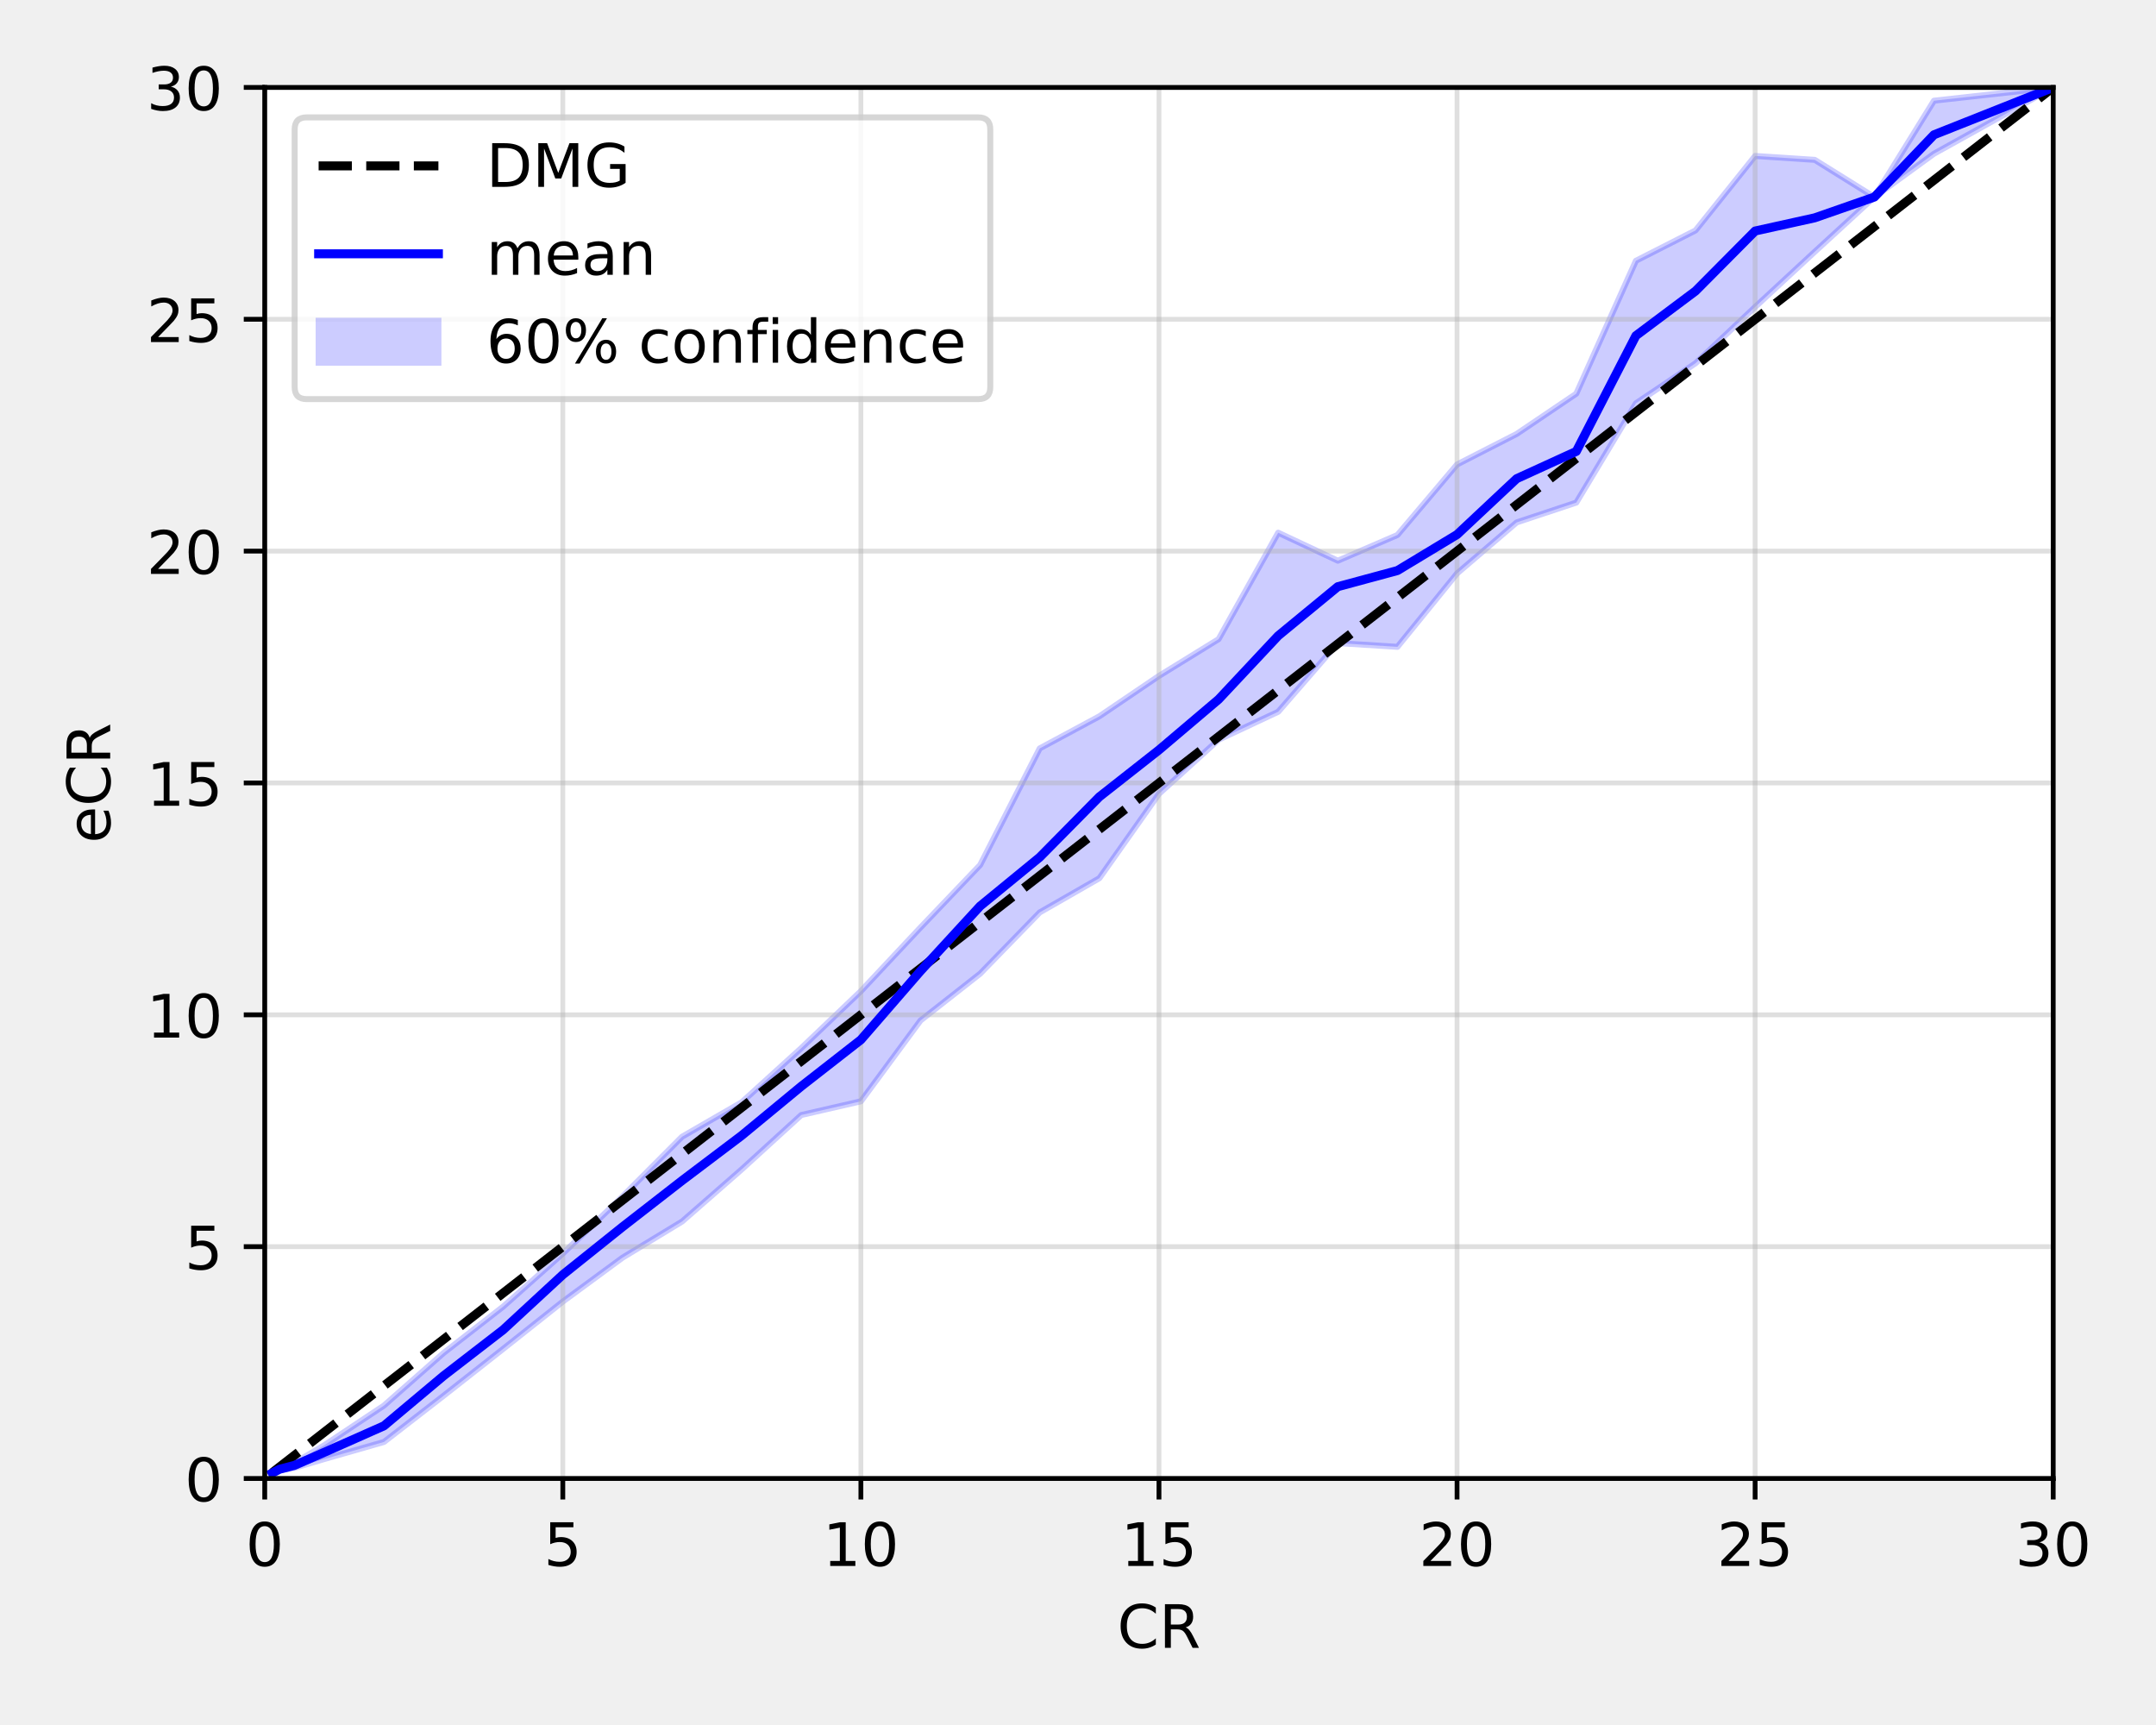
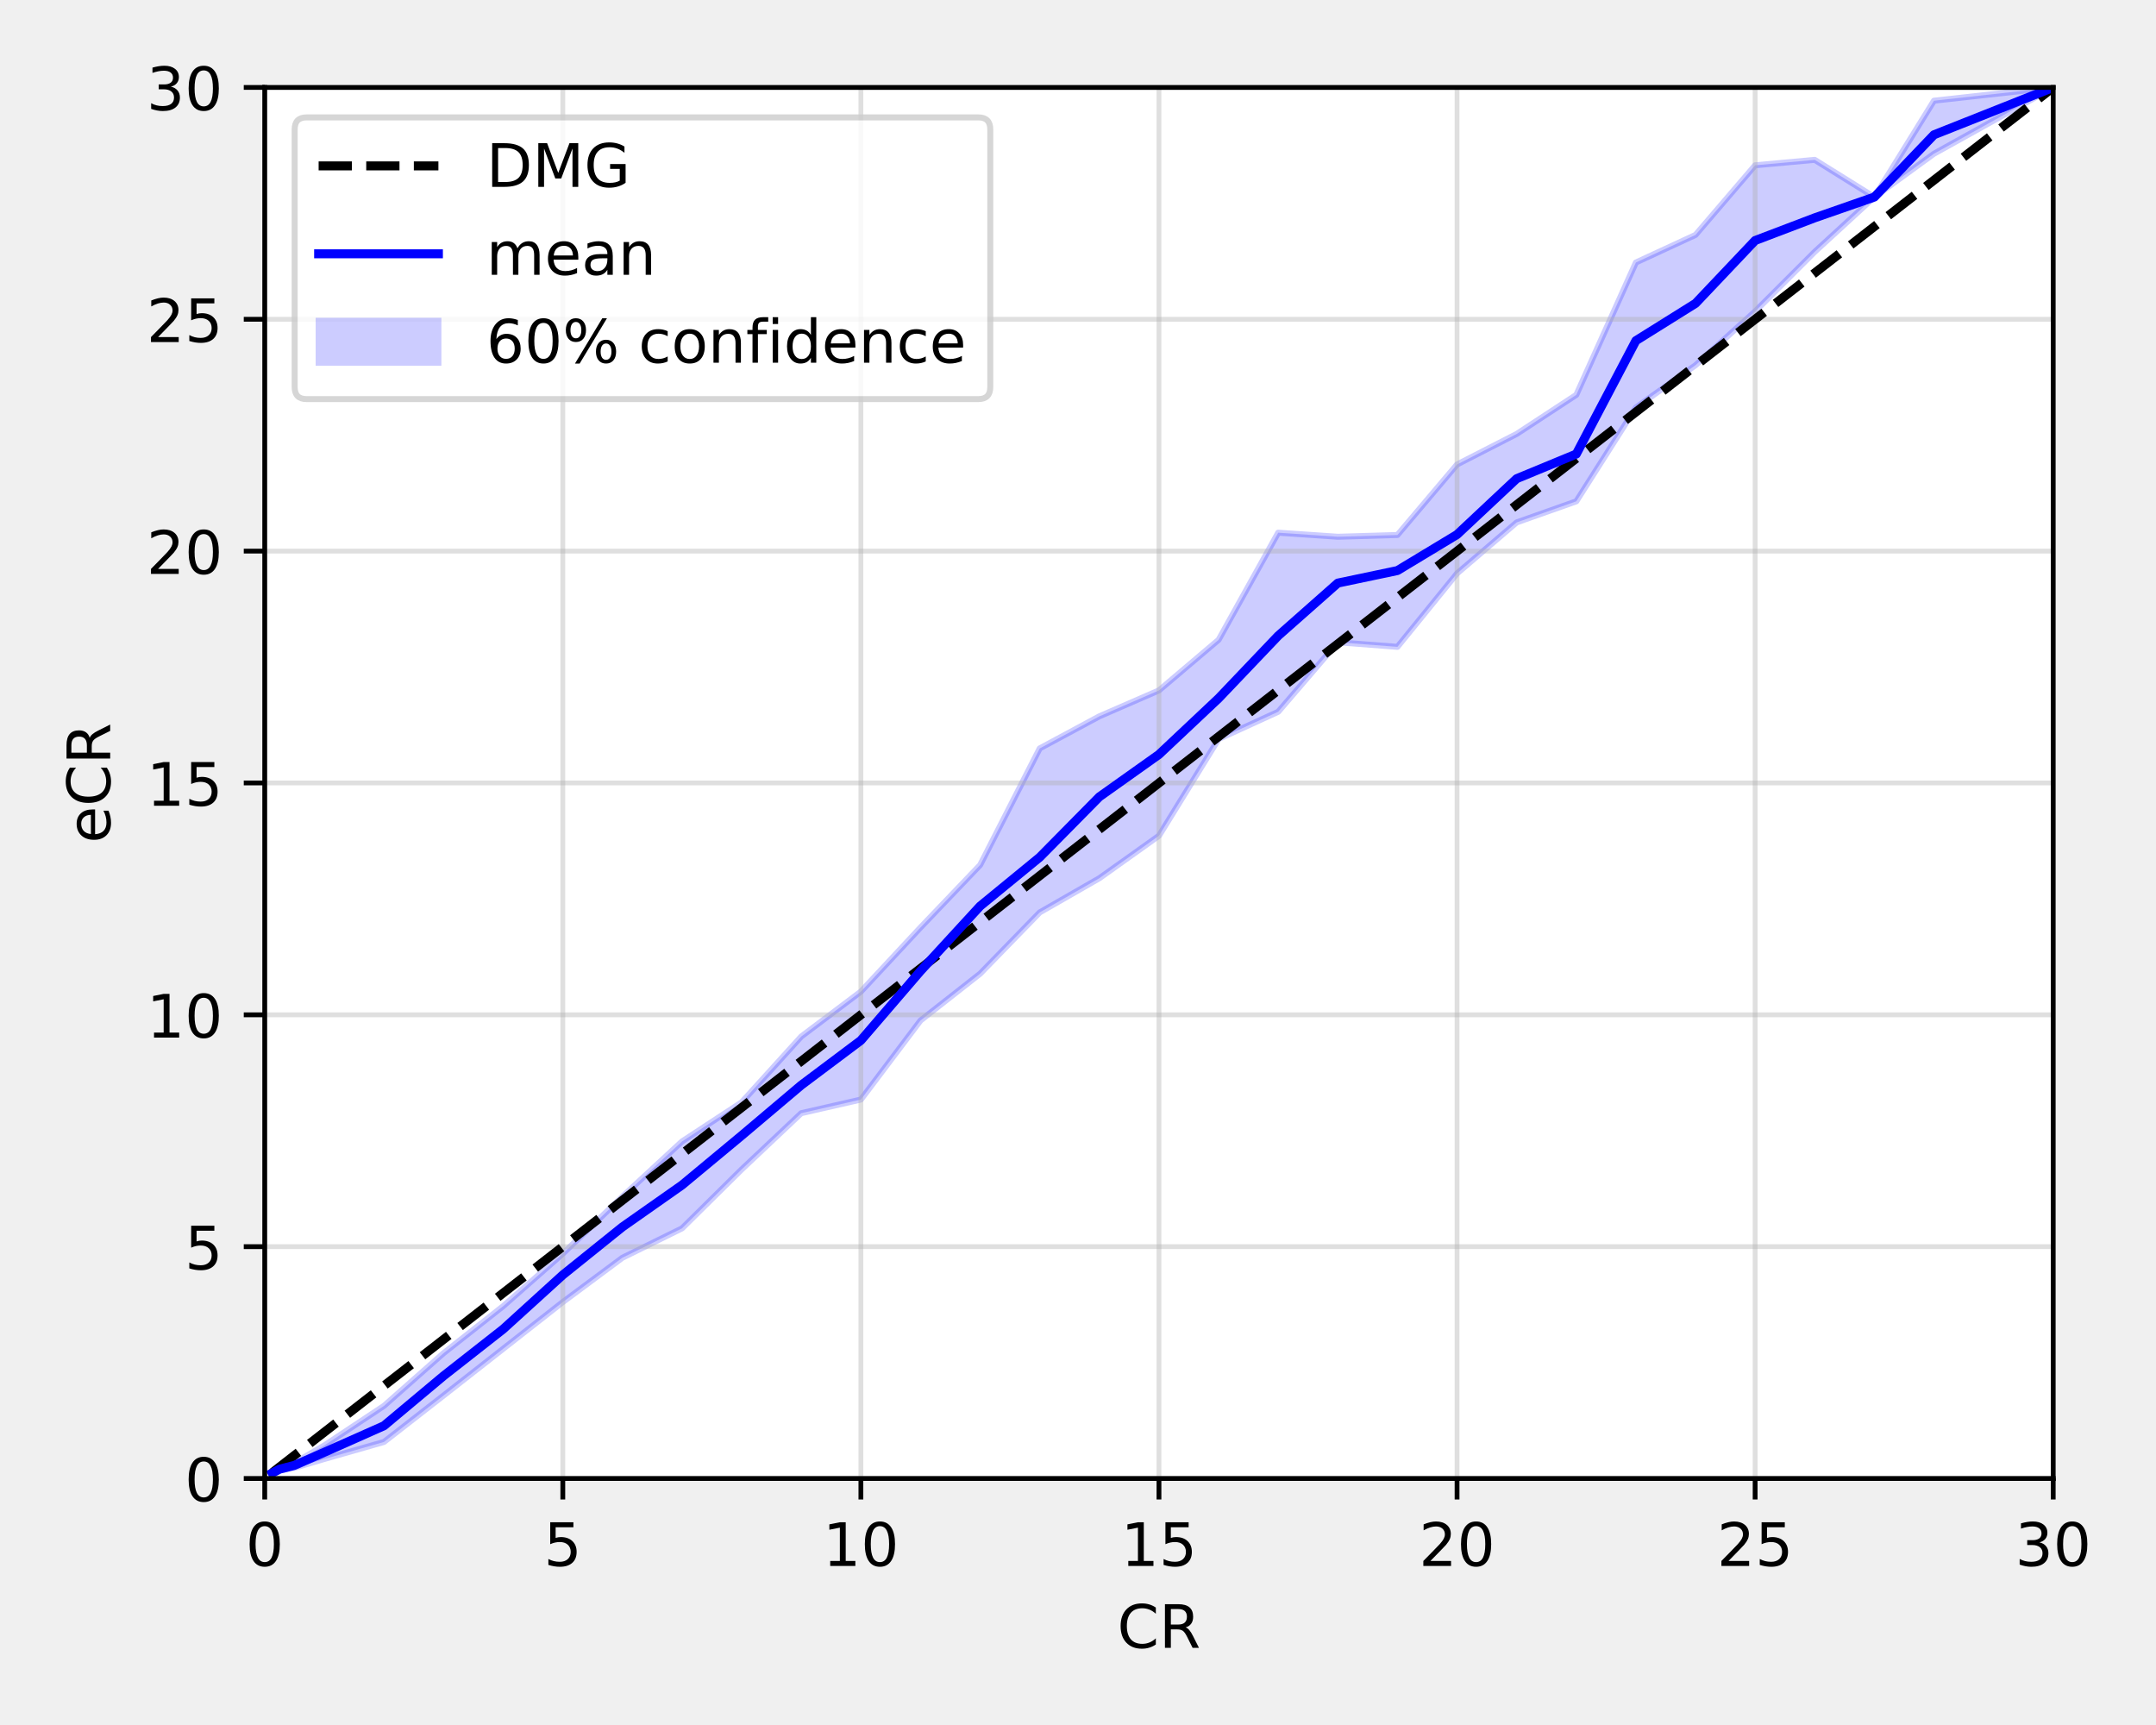
<svg xmlns="http://www.w3.org/2000/svg" xmlns:xlink="http://www.w3.org/1999/xlink" height="288pt" version="1.1" viewBox="0 0 360 288" width="360pt">
  <defs>
    <style type="text/css">*{stroke-linecap:butt;stroke-linejoin:round;}</style>
  </defs>
  <g id="figure_1">
    <g id="patch_1">
      <path d="M 0 288  L 360 288  L 360 0  L 0 0  z " style="fill:none;" />
    </g>
    <g id="axes_1">
      <g id="patch_2">
        <path d="M 44.203 246.844  L 342.837 246.844  L 342.837 14.599  L 44.203 14.599  z " style="fill:#ffffff;" />
      </g>
      <g id="PolyCollection_1">
        <defs>
-           <path d="M 45.447 -42.33  L 45.447 -41.823  L 46.692 -42.504  L 49.18 -42.935  L 54.158 -44.407  L 64.112 -47.256  L 74.067 -54.971  L 84.021 -62.8  L 93.976 -70.692  L 103.93 -78.013  L 113.884 -84.055  L 123.839 -92.758  L 133.793 -101.842  L 143.748 -104.126  L 153.702 -117.621  L 163.657 -125.438  L 173.611 -135.668  L 183.566 -141.377  L 193.52 -155.468  L 203.475 -164.502  L 213.429 -169.165  L 223.384 -180.634  L 233.338 -180.005  L 243.293 -192.265  L 253.247 -200.781  L 263.202 -204.09  L 273.156 -220.661  L 283.111 -227.35  L 293.065 -236.749  L 303.02 -245.967  L 312.974 -255.102  L 322.929 -262.337  L 342.837 -273.401  L 342.837 -273.401  L 342.837 -273.401  L 322.929 -271.188  L 312.974 -255.102  L 303.02 -261.311  L 293.065 -261.965  L 283.111 -249.526  L 273.156 -244.461  L 263.202 -222.274  L 253.247 -215.549  L 243.293 -210.454  L 233.338 -198.679  L 223.384 -194.384  L 213.429 -199.063  L 203.475 -181.289  L 193.52 -175.151  L 183.566 -168.405  L 173.611 -163.05  L 163.657 -143.579  L 153.702 -133.146  L 143.748 -122.525  L 133.793 -113.011  L 123.839 -103.961  L 113.884 -98.213  L 103.93 -88.221  L 93.976 -78.718  L 84.021 -69.857  L 74.067 -62.107  L 64.112 -53.333  L 54.158 -46.711  L 49.18 -43.779  L 46.692 -42.928  L 45.447 -42.33  z " id="m430eac39bc" style="stroke:#0000ff;stroke-opacity:0.2;" />
+           <path d="M 45.447 -42.33  L 45.447 -41.823  L 46.692 -42.514  L 49.18 -42.942  L 54.158 -44.415  L 64.112 -47.257  L 74.067 -55.01  L 84.021 -62.815  L 93.976 -70.616  L 103.93 -78.013  L 113.884 -82.919  L 123.839 -92.758  L 133.793 -102.149  L 143.748 -104.422  L 153.702 -117.621  L 163.657 -125.438  L 173.611 -135.668  L 183.566 -141.377  L 193.52 -148.468  L 203.475 -164.613  L 213.429 -169.165  L 223.384 -180.77  L 233.338 -180.005  L 243.293 -192.265  L 253.247 -200.781  L 263.202 -204.301  L 273.156 -219.96  L 283.111 -227.025  L 293.065 -236.013  L 303.02 -245.967  L 312.974 -255.102  L 322.929 -262.337  L 342.837 -273.401  L 342.837 -273.401  L 342.837 -273.401  L 322.929 -271.188  L 312.974 -255.102  L 303.02 -261.311  L 293.065 -260.404  L 283.111 -248.779  L 273.156 -244.175  L 263.202 -222.075  L 253.247 -215.549  L 243.293 -210.454  L 233.338 -198.679  L 223.384 -198.386  L 213.429 -199.063  L 203.475 -181.177  L 193.52 -172.734  L 183.566 -168.405  L 173.611 -163.05  L 163.657 -143.579  L 153.702 -133.146  L 143.748 -122.448  L 133.793 -114.949  L 123.839 -103.961  L 113.884 -97.427  L 103.93 -88.221  L 93.976 -78.696  L 84.021 -69.93  L 74.067 -62.083  L 64.112 -53.28  L 54.158 -46.677  L 49.18 -43.778  L 46.692 -42.948  L 45.447 -42.33  z " id="m04a6f39017" style="stroke:#0000ff;stroke-opacity:0.2;" />
        </defs>
-         <g clip-path="url(#p42c4540ec5)">
-           <use style="fill:#0000ff;fill-opacity:0.2;stroke:#0000ff;stroke-opacity:0.2;" x="0" xlink:href="#m430eac39bc" y="288" />
+         <g clip-path="url(#p3f2276712e)">
+           <use style="fill:#0000ff;fill-opacity:0.2;stroke:#0000ff;stroke-opacity:0.2;" x="0" xlink:href="#m04a6f39017" y="288" />
        </g>
      </g>
      <g id="matplotlib.axis_1">
        <g id="xtick_1">
          <g id="line2d_1">
-             <path clip-path="url(#p42c4540ec5)" d="M 44.203 246.844  L 44.203 14.599  " style="fill:none;stroke:#b0b0b0;stroke-linecap:square;stroke-opacity:0.4;stroke-width:0.8;" />
+             <path clip-path="url(#p3f2276712e)" d="M 44.203 246.844  L 44.203 14.599  " style="fill:none;stroke:#b0b0b0;stroke-linecap:square;stroke-opacity:0.4;stroke-width:0.8;" />
          </g>
          <g id="line2d_2">
            <defs>
-               <path d="M 0 0  L 0 3.5  " id="m66bd721e1d" style="stroke:#000000;stroke-width:0.8;" />
-             </defs>
-             <g>
-               <use style="stroke:#000000;stroke-width:0.8;" x="44.203" xlink:href="#m66bd721e1d" y="246.844" />
+               <path d="M 0 0  L 0 3.5  " id="m1028cf5dfe" style="stroke:#000000;stroke-width:0.8;" />
+             </defs>
+             <g>
+               <use style="stroke:#000000;stroke-width:0.8;" x="44.203" xlink:href="#m1028cf5dfe" y="246.844" />
            </g>
          </g>
          <g id="text_1">
            <g transform="translate(41.02188 261.4422)scale(0.1 -0.1)">
              <defs>
                <path d="M 31.781 66.406  Q 24.172 66.406 20.328 58.906  Q 16.5 51.422 16.5 36.375  Q 16.5 21.391 20.328 13.891  Q 24.172 6.391 31.781 6.391  Q 39.453 6.391 43.281 13.891  Q 47.125 21.391 47.125 36.375  Q 47.125 51.422 43.281 58.906  Q 39.453 66.406 31.781 66.406  z M 31.781 74.219  Q 44.047 74.219 50.516 64.516  Q 56.984 54.828 56.984 36.375  Q 56.984 17.969 50.516 8.266  Q 44.047 -1.422 31.781 -1.422  Q 19.531 -1.422 13.062 8.266  Q 6.594 17.969 6.594 36.375  Q 6.594 54.828 13.062 64.516  Q 19.531 74.219 31.781 74.219  z " id="DejaVuSans-48" />
              </defs>
              <use xlink:href="#DejaVuSans-48" />
            </g>
          </g>
        </g>
        <g id="xtick_2">
          <g id="line2d_3">
-             <path clip-path="url(#p42c4540ec5)" d="M 93.976 246.844  L 93.976 14.599  " style="fill:none;stroke:#b0b0b0;stroke-linecap:square;stroke-opacity:0.4;stroke-width:0.8;" />
+             <path clip-path="url(#p3f2276712e)" d="M 93.976 246.844  L 93.976 14.599  " style="fill:none;stroke:#b0b0b0;stroke-linecap:square;stroke-opacity:0.4;stroke-width:0.8;" />
          </g>
          <g id="line2d_4">
            <g>
-               <use style="stroke:#000000;stroke-width:0.8;" x="93.976" xlink:href="#m66bd721e1d" y="246.844" />
+               <use style="stroke:#000000;stroke-width:0.8;" x="93.976" xlink:href="#m1028cf5dfe" y="246.844" />
            </g>
          </g>
          <g id="text_2">
            <g transform="translate(90.79427 261.4422)scale(0.1 -0.1)">
              <defs>
                <path d="M 10.797 72.906  L 49.516 72.906  L 49.516 64.594  L 19.828 64.594  L 19.828 46.734  Q 21.969 47.469 24.109 47.828  Q 26.266 48.188 28.422 48.188  Q 40.625 48.188 47.75 41.5  Q 54.891 34.812 54.891 23.391  Q 54.891 11.625 47.562 5.094  Q 40.234 -1.422 26.906 -1.422  Q 22.312 -1.422 17.547 -0.641  Q 12.797 0.141 7.719 1.703  L 7.719 11.625  Q 12.109 9.234 16.797 8.062  Q 21.484 6.891 26.703 6.891  Q 35.156 6.891 40.078 11.328  Q 45.016 15.766 45.016 23.391  Q 45.016 31 40.078 35.438  Q 35.156 39.891 26.703 39.891  Q 22.75 39.891 18.812 39.016  Q 14.891 38.141 10.797 36.281  z " id="DejaVuSans-53" />
              </defs>
              <use xlink:href="#DejaVuSans-53" />
            </g>
          </g>
        </g>
        <g id="xtick_3">
          <g id="line2d_5">
-             <path clip-path="url(#p42c4540ec5)" d="M 143.748 246.844  L 143.748 14.599  " style="fill:none;stroke:#b0b0b0;stroke-linecap:square;stroke-opacity:0.4;stroke-width:0.8;" />
+             <path clip-path="url(#p3f2276712e)" d="M 143.748 246.844  L 143.748 14.599  " style="fill:none;stroke:#b0b0b0;stroke-linecap:square;stroke-opacity:0.4;stroke-width:0.8;" />
          </g>
          <g id="line2d_6">
            <g>
-               <use style="stroke:#000000;stroke-width:0.8;" x="143.748" xlink:href="#m66bd721e1d" y="246.844" />
+               <use style="stroke:#000000;stroke-width:0.8;" x="143.748" xlink:href="#m1028cf5dfe" y="246.844" />
            </g>
          </g>
          <g id="text_3">
            <g transform="translate(137.3854 261.4422)scale(0.1 -0.1)">
              <defs>
                <path d="M 12.406 8.297  L 28.516 8.297  L 28.516 63.922  L 10.984 60.406  L 10.984 69.391  L 28.422 72.906  L 38.281 72.906  L 38.281 8.297  L 54.391 8.297  L 54.391 0  L 12.406 0  z " id="DejaVuSans-49" />
              </defs>
              <use xlink:href="#DejaVuSans-49" />
              <use x="63.623" xlink:href="#DejaVuSans-48" />
            </g>
          </g>
        </g>
        <g id="xtick_4">
          <g id="line2d_7">
-             <path clip-path="url(#p42c4540ec5)" d="M 193.52 246.844  L 193.52 14.599  " style="fill:none;stroke:#b0b0b0;stroke-linecap:square;stroke-opacity:0.4;stroke-width:0.8;" />
+             <path clip-path="url(#p3f2276712e)" d="M 193.52 246.844  L 193.52 14.599  " style="fill:none;stroke:#b0b0b0;stroke-linecap:square;stroke-opacity:0.4;stroke-width:0.8;" />
          </g>
          <g id="line2d_8">
            <g>
-               <use style="stroke:#000000;stroke-width:0.8;" x="193.52" xlink:href="#m66bd721e1d" y="246.844" />
+               <use style="stroke:#000000;stroke-width:0.8;" x="193.52" xlink:href="#m1028cf5dfe" y="246.844" />
            </g>
          </g>
          <g id="text_4">
            <g transform="translate(187.1578 261.4422)scale(0.1 -0.1)">
              <use xlink:href="#DejaVuSans-49" />
              <use x="63.623" xlink:href="#DejaVuSans-53" />
            </g>
          </g>
        </g>
        <g id="xtick_5">
          <g id="line2d_9">
-             <path clip-path="url(#p42c4540ec5)" d="M 243.293 246.844  L 243.293 14.599  " style="fill:none;stroke:#b0b0b0;stroke-linecap:square;stroke-opacity:0.4;stroke-width:0.8;" />
+             <path clip-path="url(#p3f2276712e)" d="M 243.293 246.844  L 243.293 14.599  " style="fill:none;stroke:#b0b0b0;stroke-linecap:square;stroke-opacity:0.4;stroke-width:0.8;" />
          </g>
          <g id="line2d_10">
            <g>
-               <use style="stroke:#000000;stroke-width:0.8;" x="243.293" xlink:href="#m66bd721e1d" y="246.844" />
+               <use style="stroke:#000000;stroke-width:0.8;" x="243.293" xlink:href="#m1028cf5dfe" y="246.844" />
            </g>
          </g>
          <g id="text_5">
            <g transform="translate(236.9302 261.4422)scale(0.1 -0.1)">
              <defs>
                <path d="M 19.188 8.297  L 53.609 8.297  L 53.609 0  L 7.328 0  L 7.328 8.297  Q 12.938 14.109 22.625 23.891  Q 32.328 33.688 34.812 36.531  Q 39.547 41.844 41.422 45.531  Q 43.312 49.219 43.312 52.781  Q 43.312 58.594 39.234 62.25  Q 35.156 65.922 28.609 65.922  Q 23.969 65.922 18.812 64.312  Q 13.672 62.703 7.812 59.422  L 7.812 69.391  Q 13.766 71.781 18.938 73  Q 24.125 74.219 28.422 74.219  Q 39.75 74.219 46.484 68.547  Q 53.219 62.891 53.219 53.422  Q 53.219 48.922 51.531 44.891  Q 49.859 40.875 45.406 35.406  Q 44.188 33.984 37.641 27.219  Q 31.109 20.453 19.188 8.297  z " id="DejaVuSans-50" />
              </defs>
              <use xlink:href="#DejaVuSans-50" />
              <use x="63.623" xlink:href="#DejaVuSans-48" />
            </g>
          </g>
        </g>
        <g id="xtick_6">
          <g id="line2d_11">
-             <path clip-path="url(#p42c4540ec5)" d="M 293.065 246.844  L 293.065 14.599  " style="fill:none;stroke:#b0b0b0;stroke-linecap:square;stroke-opacity:0.4;stroke-width:0.8;" />
+             <path clip-path="url(#p3f2276712e)" d="M 293.065 246.844  L 293.065 14.599  " style="fill:none;stroke:#b0b0b0;stroke-linecap:square;stroke-opacity:0.4;stroke-width:0.8;" />
          </g>
          <g id="line2d_12">
            <g>
-               <use style="stroke:#000000;stroke-width:0.8;" x="293.065" xlink:href="#m66bd721e1d" y="246.844" />
+               <use style="stroke:#000000;stroke-width:0.8;" x="293.065" xlink:href="#m1028cf5dfe" y="246.844" />
            </g>
          </g>
          <g id="text_6">
            <g transform="translate(286.7026 261.4422)scale(0.1 -0.1)">
              <use xlink:href="#DejaVuSans-50" />
              <use x="63.623" xlink:href="#DejaVuSans-53" />
            </g>
          </g>
        </g>
        <g id="xtick_7">
          <g id="line2d_13">
-             <path clip-path="url(#p42c4540ec5)" d="M 342.837 246.844  L 342.837 14.599  " style="fill:none;stroke:#b0b0b0;stroke-linecap:square;stroke-opacity:0.4;stroke-width:0.8;" />
+             <path clip-path="url(#p3f2276712e)" d="M 342.837 246.844  L 342.837 14.599  " style="fill:none;stroke:#b0b0b0;stroke-linecap:square;stroke-opacity:0.4;stroke-width:0.8;" />
          </g>
          <g id="line2d_14">
            <g>
-               <use style="stroke:#000000;stroke-width:0.8;" x="342.837" xlink:href="#m66bd721e1d" y="246.844" />
+               <use style="stroke:#000000;stroke-width:0.8;" x="342.837" xlink:href="#m1028cf5dfe" y="246.844" />
            </g>
          </g>
          <g id="text_7">
            <g transform="translate(336.475 261.4422)scale(0.1 -0.1)">
              <defs>
                <path d="M 40.578 39.312  Q 47.656 37.797 51.625 33  Q 55.609 28.219 55.609 21.188  Q 55.609 10.406 48.188 4.484  Q 40.766 -1.422 27.094 -1.422  Q 22.516 -1.422 17.656 -0.516  Q 12.797 0.391 7.625 2.203  L 7.625 11.719  Q 11.719 9.328 16.594 8.109  Q 21.484 6.891 26.812 6.891  Q 36.078 6.891 40.938 10.547  Q 45.797 14.203 45.797 21.188  Q 45.797 27.641 41.281 31.266  Q 36.766 34.906 28.719 34.906  L 20.219 34.906  L 20.219 43.016  L 29.109 43.016  Q 36.375 43.016 40.234 45.922  Q 44.094 48.828 44.094 54.297  Q 44.094 59.906 40.109 62.906  Q 36.141 65.922 28.719 65.922  Q 24.656 65.922 20.016 65.031  Q 15.375 64.156 9.812 62.312  L 9.812 71.094  Q 15.438 72.656 20.344 73.438  Q 25.25 74.219 29.594 74.219  Q 40.828 74.219 47.359 69.109  Q 53.906 64.016 53.906 55.328  Q 53.906 49.266 50.438 45.094  Q 46.969 40.922 40.578 39.312  z " id="DejaVuSans-51" />
              </defs>
              <use xlink:href="#DejaVuSans-51" />
              <use x="63.623" xlink:href="#DejaVuSans-48" />
            </g>
          </g>
        </g>
        <g id="text_8">
          <g transform="translate(186.5547 275.1203)scale(0.1 -0.1)">
            <defs>
              <path d="M 64.406 67.281  L 64.406 56.891  Q 59.422 61.531 53.781 63.812  Q 48.141 66.109 41.797 66.109  Q 29.297 66.109 22.656 58.469  Q 16.016 50.828 16.016 36.375  Q 16.016 21.969 22.656 14.328  Q 29.297 6.688 41.797 6.688  Q 48.141 6.688 53.781 8.984  Q 59.422 11.281 64.406 15.922  L 64.406 5.609  Q 59.234 2.094 53.438 0.328  Q 47.656 -1.422 41.219 -1.422  Q 24.656 -1.422 15.125 8.703  Q 5.609 18.844 5.609 36.375  Q 5.609 53.953 15.125 64.078  Q 24.656 74.219 41.219 74.219  Q 47.75 74.219 53.531 72.484  Q 59.328 70.75 64.406 67.281  z " id="DejaVuSans-67" />
              <path d="M 44.391 34.188  Q 47.562 33.109 50.562 29.594  Q 53.562 26.078 56.594 19.922  L 66.609 0  L 56 0  L 46.688 18.703  Q 43.062 26.031 39.672 28.422  Q 36.281 30.812 30.422 30.812  L 19.672 30.812  L 19.672 0  L 9.812 0  L 9.812 72.906  L 32.078 72.906  Q 44.578 72.906 50.734 67.672  Q 56.891 62.453 56.891 51.906  Q 56.891 45.016 53.688 40.469  Q 50.484 35.938 44.391 34.188  z M 19.672 64.797  L 19.672 38.922  L 32.078 38.922  Q 39.203 38.922 42.844 42.219  Q 46.484 45.516 46.484 51.906  Q 46.484 58.297 42.844 61.547  Q 39.203 64.797 32.078 64.797  z " id="DejaVuSans-82" />
            </defs>
            <use xlink:href="#DejaVuSans-67" />
            <use x="69.824" xlink:href="#DejaVuSans-82" />
          </g>
        </g>
      </g>
      <g id="matplotlib.axis_2">
        <g id="ytick_1">
          <g id="line2d_15">
-             <path clip-path="url(#p42c4540ec5)" d="M 44.203 246.844  L 342.837 246.844  " style="fill:none;stroke:#b0b0b0;stroke-linecap:square;stroke-opacity:0.4;stroke-width:0.8;" />
+             <path clip-path="url(#p3f2276712e)" d="M 44.203 246.844  L 342.837 246.844  " style="fill:none;stroke:#b0b0b0;stroke-linecap:square;stroke-opacity:0.4;stroke-width:0.8;" />
          </g>
          <g id="line2d_16">
            <defs>
-               <path d="M 0 0  L -3.5 0  " id="m6128710af0" style="stroke:#000000;stroke-width:0.8;" />
-             </defs>
-             <g>
-               <use style="stroke:#000000;stroke-width:0.8;" x="44.203" xlink:href="#m6128710af0" y="246.844" />
+               <path d="M 0 0  L -3.5 0  " id="m07239df57b" style="stroke:#000000;stroke-width:0.8;" />
+             </defs>
+             <g>
+               <use style="stroke:#000000;stroke-width:0.8;" x="44.203" xlink:href="#m07239df57b" y="246.844" />
            </g>
          </g>
          <g id="text_9">
            <g transform="translate(30.84062 250.643)scale(0.1 -0.1)">
              <use xlink:href="#DejaVuSans-48" />
            </g>
          </g>
        </g>
        <g id="ytick_2">
          <g id="line2d_17">
-             <path clip-path="url(#p42c4540ec5)" d="M 44.203 208.136  L 342.837 208.136  " style="fill:none;stroke:#b0b0b0;stroke-linecap:square;stroke-opacity:0.4;stroke-width:0.8;" />
+             <path clip-path="url(#p3f2276712e)" d="M 44.203 208.136  L 342.837 208.136  " style="fill:none;stroke:#b0b0b0;stroke-linecap:square;stroke-opacity:0.4;stroke-width:0.8;" />
          </g>
          <g id="line2d_18">
            <g>
-               <use style="stroke:#000000;stroke-width:0.8;" x="44.203" xlink:href="#m6128710af0" y="208.136" />
+               <use style="stroke:#000000;stroke-width:0.8;" x="44.203" xlink:href="#m07239df57b" y="208.136" />
            </g>
          </g>
          <g id="text_10">
            <g transform="translate(30.84062 211.9355)scale(0.1 -0.1)">
              <use xlink:href="#DejaVuSans-53" />
            </g>
          </g>
        </g>
        <g id="ytick_3">
          <g id="line2d_19">
-             <path clip-path="url(#p42c4540ec5)" d="M 44.203 169.429  L 342.837 169.429  " style="fill:none;stroke:#b0b0b0;stroke-linecap:square;stroke-opacity:0.4;stroke-width:0.8;" />
+             <path clip-path="url(#p3f2276712e)" d="M 44.203 169.429  L 342.837 169.429  " style="fill:none;stroke:#b0b0b0;stroke-linecap:square;stroke-opacity:0.4;stroke-width:0.8;" />
          </g>
          <g id="line2d_20">
            <g>
-               <use style="stroke:#000000;stroke-width:0.8;" x="44.203" xlink:href="#m6128710af0" y="169.429" />
+               <use style="stroke:#000000;stroke-width:0.8;" x="44.203" xlink:href="#m07239df57b" y="169.429" />
            </g>
          </g>
          <g id="text_11">
            <g transform="translate(24.47812 173.2281)scale(0.1 -0.1)">
              <use xlink:href="#DejaVuSans-49" />
              <use x="63.623" xlink:href="#DejaVuSans-48" />
            </g>
          </g>
        </g>
        <g id="ytick_4">
          <g id="line2d_21">
-             <path clip-path="url(#p42c4540ec5)" d="M 44.203 130.721  L 342.837 130.721  " style="fill:none;stroke:#b0b0b0;stroke-linecap:square;stroke-opacity:0.4;stroke-width:0.8;" />
+             <path clip-path="url(#p3f2276712e)" d="M 44.203 130.721  L 342.837 130.721  " style="fill:none;stroke:#b0b0b0;stroke-linecap:square;stroke-opacity:0.4;stroke-width:0.8;" />
          </g>
          <g id="line2d_22">
            <g>
-               <use style="stroke:#000000;stroke-width:0.8;" x="44.203" xlink:href="#m6128710af0" y="130.721" />
+               <use style="stroke:#000000;stroke-width:0.8;" x="44.203" xlink:href="#m07239df57b" y="130.721" />
            </g>
          </g>
          <g id="text_12">
            <g transform="translate(24.47812 134.5207)scale(0.1 -0.1)">
              <use xlink:href="#DejaVuSans-49" />
              <use x="63.623" xlink:href="#DejaVuSans-53" />
            </g>
          </g>
        </g>
        <g id="ytick_5">
          <g id="line2d_23">
-             <path clip-path="url(#p42c4540ec5)" d="M 44.203 92.014  L 342.837 92.014  " style="fill:none;stroke:#b0b0b0;stroke-linecap:square;stroke-opacity:0.4;stroke-width:0.8;" />
+             <path clip-path="url(#p3f2276712e)" d="M 44.203 92.014  L 342.837 92.014  " style="fill:none;stroke:#b0b0b0;stroke-linecap:square;stroke-opacity:0.4;stroke-width:0.8;" />
          </g>
          <g id="line2d_24">
            <g>
-               <use style="stroke:#000000;stroke-width:0.8;" x="44.203" xlink:href="#m6128710af0" y="92.014" />
+               <use style="stroke:#000000;stroke-width:0.8;" x="44.203" xlink:href="#m07239df57b" y="92.014" />
            </g>
          </g>
          <g id="text_13">
            <g transform="translate(24.47812 95.81328)scale(0.1 -0.1)">
              <use xlink:href="#DejaVuSans-50" />
              <use x="63.623" xlink:href="#DejaVuSans-48" />
            </g>
          </g>
        </g>
        <g id="ytick_6">
          <g id="line2d_25">
-             <path clip-path="url(#p42c4540ec5)" d="M 44.203 53.307  L 342.837 53.307  " style="fill:none;stroke:#b0b0b0;stroke-linecap:square;stroke-opacity:0.4;stroke-width:0.8;" />
+             <path clip-path="url(#p3f2276712e)" d="M 44.203 53.307  L 342.837 53.307  " style="fill:none;stroke:#b0b0b0;stroke-linecap:square;stroke-opacity:0.4;stroke-width:0.8;" />
          </g>
          <g id="line2d_26">
            <g>
-               <use style="stroke:#000000;stroke-width:0.8;" x="44.203" xlink:href="#m6128710af0" y="53.307" />
+               <use style="stroke:#000000;stroke-width:0.8;" x="44.203" xlink:href="#m07239df57b" y="53.307" />
            </g>
          </g>
          <g id="text_14">
            <g transform="translate(24.47812 57.10586)scale(0.1 -0.1)">
              <use xlink:href="#DejaVuSans-50" />
              <use x="63.623" xlink:href="#DejaVuSans-53" />
            </g>
          </g>
        </g>
        <g id="ytick_7">
          <g id="line2d_27">
-             <path clip-path="url(#p42c4540ec5)" d="M 44.203 14.599  L 342.837 14.599  " style="fill:none;stroke:#b0b0b0;stroke-linecap:square;stroke-opacity:0.4;stroke-width:0.8;" />
+             <path clip-path="url(#p3f2276712e)" d="M 44.203 14.599  L 342.837 14.599  " style="fill:none;stroke:#b0b0b0;stroke-linecap:square;stroke-opacity:0.4;stroke-width:0.8;" />
          </g>
          <g id="line2d_28">
            <g>
-               <use style="stroke:#000000;stroke-width:0.8;" x="44.203" xlink:href="#m6128710af0" y="14.599" />
+               <use style="stroke:#000000;stroke-width:0.8;" x="44.203" xlink:href="#m07239df57b" y="14.599" />
            </g>
          </g>
          <g id="text_15">
            <g transform="translate(24.47812 18.39844)scale(0.1 -0.1)">
              <use xlink:href="#DejaVuSans-51" />
              <use x="63.623" xlink:href="#DejaVuSans-48" />
            </g>
          </g>
        </g>
        <g id="text_16">
          <g transform="translate(18.39844 140.7637)rotate(-90)scale(0.1 -0.1)">
            <defs>
              <path d="M 56.203 29.594  L 56.203 25.203  L 14.891 25.203  Q 15.484 15.922 20.484 11.062  Q 25.484 6.203 34.422 6.203  Q 39.594 6.203 44.453 7.469  Q 49.312 8.734 54.109 11.281  L 54.109 2.781  Q 49.266 0.734 44.188 -0.344  Q 39.109 -1.422 33.891 -1.422  Q 20.797 -1.422 13.156 6.188  Q 5.516 13.812 5.516 26.812  Q 5.516 40.234 12.766 48.109  Q 20.016 56 32.328 56  Q 43.359 56 49.781 48.891  Q 56.203 41.797 56.203 29.594  z M 47.219 32.234  Q 47.125 39.594 43.094 43.984  Q 39.062 48.391 32.422 48.391  Q 24.906 48.391 20.391 44.141  Q 15.875 39.891 15.188 32.172  z " id="DejaVuSans-101" />
            </defs>
            <use xlink:href="#DejaVuSans-101" />
            <use x="61.523" xlink:href="#DejaVuSans-67" />
            <use x="131.348" xlink:href="#DejaVuSans-82" />
          </g>
        </g>
      </g>
      <g id="line2d_29">
-         <path clip-path="url(#p42c4540ec5)" d="M 45.447 245.876  L 46.692 244.908  L 49.18 242.973  L 54.158 239.102  L 64.112 231.361  L 74.067 223.619  L 84.021 215.878  L 93.976 208.136  L 103.93 200.395  L 113.884 192.653  L 123.839 184.912  L 133.793 177.17  L 143.748 169.429  L 153.702 161.687  L 163.657 153.946  L 173.611 146.204  L 183.566 138.463  L 193.52 130.721  L 203.475 122.98  L 213.429 115.239  L 223.384 107.497  L 233.338 99.756  L 243.293 92.014  L 253.247 84.273  L 263.202 76.531  L 273.156 68.79  L 283.111 61.048  L 293.065 53.307  L 303.02 45.565  L 312.974 37.824  L 322.929 30.082  L 342.837 14.599  " style="fill:none;stroke:#000000;stroke-dasharray:5.55,2.4;stroke-dashoffset:0;stroke-width:1.5;" />
+         <path clip-path="url(#p3f2276712e)" d="M 45.447 245.876  L 46.692 244.908  L 49.18 242.973  L 54.158 239.102  L 64.112 231.361  L 74.067 223.619  L 84.021 215.878  L 93.976 208.136  L 103.93 200.395  L 113.884 192.653  L 123.839 184.912  L 133.793 177.17  L 143.748 169.429  L 153.702 161.687  L 163.657 153.946  L 173.611 146.204  L 183.566 138.463  L 193.52 130.721  L 203.475 122.98  L 213.429 115.239  L 223.384 107.497  L 233.338 99.756  L 243.293 92.014  L 253.247 84.273  L 263.202 76.531  L 273.156 68.79  L 283.111 61.048  L 293.065 53.307  L 303.02 45.565  L 312.974 37.824  L 322.929 30.082  L 342.837 14.599  " style="fill:none;stroke:#000000;stroke-dasharray:5.55,2.4;stroke-dashoffset:0;stroke-width:1.5;" />
      </g>
      <g id="line2d_30">
-         <path clip-path="url(#p42c4540ec5)" d="M 45.447 245.932  L 46.692 245.295  L 49.18 244.648  L 54.158 242.469  L 64.112 238.052  L 74.067 229.703  L 84.021 222.016  L 93.976 212.82  L 103.93 204.848  L 113.884 197.109  L 123.839 189.584  L 133.793 181.366  L 143.748 173.595  L 153.702 162.114  L 163.657 151.279  L 173.611 143.119  L 183.566 133.034  L 193.52 125.208  L 203.475 116.766  L 213.429 106.146  L 223.384 97.948  L 233.338 95.258  L 243.293 89.249  L 253.247 79.916  L 263.202 75.364  L 273.156 56.047  L 283.111 48.592  L 293.065 38.57  L 303.02 36.366  L 312.974 32.898  L 322.929 22.502  L 342.837 14.599  " style="fill:none;stroke:#0000ff;stroke-linecap:square;stroke-width:1.5;" />
+         <path clip-path="url(#p3f2276712e)" d="M 45.447 245.932  L 46.692 245.286  L 49.18 244.645  L 54.158 242.465  L 64.112 238.042  L 74.067 229.712  L 84.021 221.902  L 93.976 212.855  L 103.93 204.848  L 113.884 197.852  L 123.839 189.584  L 133.793 181.171  L 143.748 173.699  L 153.702 162.114  L 163.657 151.279  L 173.611 143.119  L 183.566 133.034  L 193.52 125.961  L 203.475 116.591  L 213.429 106.146  L 223.384 97.349  L 233.338 95.258  L 243.293 89.249  L 253.247 79.916  L 263.202 75.805  L 273.156 56.876  L 283.111 50.654  L 293.065 40.155  L 303.02 36.366  L 312.974 32.898  L 322.929 22.502  L 342.837 14.599  " style="fill:none;stroke:#0000ff;stroke-linecap:square;stroke-width:1.5;" />
      </g>
      <g id="patch_3">
        <path d="M 44.203 246.844  L 44.203 14.599  " style="fill:none;stroke:#000000;stroke-linecap:square;stroke-linejoin:miter;stroke-width:0.8;" />
      </g>
      <g id="patch_4">
        <path d="M 342.837 246.844  L 342.837 14.599  " style="fill:none;stroke:#000000;stroke-linecap:square;stroke-linejoin:miter;stroke-width:0.8;" />
      </g>
      <g id="patch_5">
        <path d="M 44.203 246.844  L 342.837 246.844  " style="fill:none;stroke:#000000;stroke-linecap:square;stroke-linejoin:miter;stroke-width:0.8;" />
      </g>
      <g id="patch_6">
        <path d="M 44.203 14.599  L 342.837 14.599  " style="fill:none;stroke:#000000;stroke-linecap:square;stroke-linejoin:miter;stroke-width:0.8;" />
      </g>
      <g id="legend_1">
        <g id="patch_7">
          <path d="M 51.203 66.634  L 163.352 66.634  Q 165.352 66.634 165.352 64.634  L 165.352 21.599  Q 165.352 19.599 163.352 19.599  L 51.203 19.599  Q 49.203 19.599 49.203 21.599  L 49.203 64.634  Q 49.203 66.634 51.203 66.634  z " style="fill:#ffffff;opacity:0.8;stroke:#cccccc;stroke-linejoin:miter;" />
        </g>
        <g id="line2d_31">
          <path d="M 53.203 27.698  L 73.203 27.698  " style="fill:none;stroke:#000000;stroke-dasharray:5.55,2.4;stroke-dashoffset:0;stroke-width:1.5;" />
        </g>
        <g id="line2d_32" />
        <g id="text_17">
          <g transform="translate(81.20312 31.19766)scale(0.1 -0.1)">
            <defs>
              <path d="M 19.672 64.797  L 19.672 8.109  L 31.594 8.109  Q 46.688 8.109 53.688 14.938  Q 60.688 21.781 60.688 36.531  Q 60.688 51.172 53.688 57.984  Q 46.688 64.797 31.594 64.797  z M 9.812 72.906  L 30.078 72.906  Q 51.266 72.906 61.172 64.094  Q 71.094 55.281 71.094 36.531  Q 71.094 17.672 61.125 8.828  Q 51.172 0 30.078 0  L 9.812 0  z " id="DejaVuSans-68" />
              <path d="M 9.812 72.906  L 24.516 72.906  L 43.109 23.297  L 61.812 72.906  L 76.516 72.906  L 76.516 0  L 66.891 0  L 66.891 64.016  L 48.094 14.016  L 38.188 14.016  L 19.391 64.016  L 19.391 0  L 9.812 0  z " id="DejaVuSans-77" />
              <path d="M 59.516 10.406  L 59.516 29.984  L 43.406 29.984  L 43.406 38.094  L 69.281 38.094  L 69.281 6.781  Q 63.578 2.734 56.688 0.656  Q 49.812 -1.422 42 -1.422  Q 24.906 -1.422 15.25 8.562  Q 5.609 18.562 5.609 36.375  Q 5.609 54.25 15.25 64.234  Q 24.906 74.219 42 74.219  Q 49.125 74.219 55.547 72.453  Q 61.969 70.703 67.391 67.281  L 67.391 56.781  Q 61.922 61.422 55.766 63.766  Q 49.609 66.109 42.828 66.109  Q 29.438 66.109 22.719 58.641  Q 16.016 51.172 16.016 36.375  Q 16.016 21.625 22.719 14.156  Q 29.438 6.688 42.828 6.688  Q 48.047 6.688 52.141 7.594  Q 56.25 8.5 59.516 10.406  z " id="DejaVuSans-71" />
            </defs>
            <use xlink:href="#DejaVuSans-68" />
            <use x="77.002" xlink:href="#DejaVuSans-77" />
            <use x="163.281" xlink:href="#DejaVuSans-71" />
          </g>
        </g>
        <g id="line2d_33">
          <path d="M 53.203 42.376  L 73.203 42.376  " style="fill:none;stroke:#0000ff;stroke-linecap:square;stroke-width:1.5;" />
        </g>
        <g id="line2d_34" />
        <g id="text_18">
          <g transform="translate(81.20312 45.87578)scale(0.1 -0.1)">
            <defs>
              <path d="M 52 44.188  Q 55.375 50.25 60.062 53.125  Q 64.75 56 71.094 56  Q 79.641 56 84.281 50.016  Q 88.922 44.047 88.922 33.016  L 88.922 0  L 79.891 0  L 79.891 32.719  Q 79.891 40.578 77.094 44.375  Q 74.312 48.188 68.609 48.188  Q 61.625 48.188 57.562 43.547  Q 53.516 38.922 53.516 30.906  L 53.516 0  L 44.484 0  L 44.484 32.719  Q 44.484 40.625 41.703 44.406  Q 38.922 48.188 33.109 48.188  Q 26.219 48.188 22.156 43.531  Q 18.109 38.875 18.109 30.906  L 18.109 0  L 9.078 0  L 9.078 54.688  L 18.109 54.688  L 18.109 46.188  Q 21.188 51.219 25.484 53.609  Q 29.781 56 35.688 56  Q 41.656 56 45.828 52.969  Q 50 49.953 52 44.188  z " id="DejaVuSans-109" />
              <path d="M 34.281 27.484  Q 23.391 27.484 19.188 25  Q 14.984 22.516 14.984 16.5  Q 14.984 11.719 18.141 8.906  Q 21.297 6.109 26.703 6.109  Q 34.188 6.109 38.703 11.406  Q 43.219 16.703 43.219 25.484  L 43.219 27.484  z M 52.203 31.203  L 52.203 0  L 43.219 0  L 43.219 8.297  Q 40.141 3.328 35.547 0.953  Q 30.953 -1.422 24.312 -1.422  Q 15.922 -1.422 10.953 3.297  Q 6 8.016 6 15.922  Q 6 25.141 12.172 29.828  Q 18.359 34.516 30.609 34.516  L 43.219 34.516  L 43.219 35.406  Q 43.219 41.609 39.141 45  Q 35.062 48.391 27.688 48.391  Q 23 48.391 18.547 47.266  Q 14.109 46.141 10.016 43.891  L 10.016 52.203  Q 14.938 54.109 19.578 55.047  Q 24.219 56 28.609 56  Q 40.484 56 46.344 49.844  Q 52.203 43.703 52.203 31.203  z " id="DejaVuSans-97" />
              <path d="M 54.891 33.016  L 54.891 0  L 45.906 0  L 45.906 32.719  Q 45.906 40.484 42.875 44.328  Q 39.844 48.188 33.797 48.188  Q 26.516 48.188 22.312 43.547  Q 18.109 38.922 18.109 30.906  L 18.109 0  L 9.078 0  L 9.078 54.688  L 18.109 54.688  L 18.109 46.188  Q 21.344 51.125 25.703 53.562  Q 30.078 56 35.797 56  Q 45.219 56 50.047 50.172  Q 54.891 44.344 54.891 33.016  z " id="DejaVuSans-110" />
            </defs>
            <use xlink:href="#DejaVuSans-109" />
            <use x="97.412" xlink:href="#DejaVuSans-101" />
            <use x="158.936" xlink:href="#DejaVuSans-97" />
            <use x="220.215" xlink:href="#DejaVuSans-110" />
          </g>
        </g>
        <g id="patch_8">
          <path d="M 53.203 60.554  L 73.203 60.554  L 73.203 53.554  L 53.203 53.554  z " style="fill:#0000ff;opacity:0.2;stroke:#0000ff;stroke-linejoin:miter;" />
        </g>
        <g id="text_19">
          <g transform="translate(81.20312 60.55391)scale(0.1 -0.1)">
            <defs>
              <path d="M 33.016 40.375  Q 26.375 40.375 22.484 35.828  Q 18.609 31.297 18.609 23.391  Q 18.609 15.531 22.484 10.953  Q 26.375 6.391 33.016 6.391  Q 39.656 6.391 43.531 10.953  Q 47.406 15.531 47.406 23.391  Q 47.406 31.297 43.531 35.828  Q 39.656 40.375 33.016 40.375  z M 52.594 71.297  L 52.594 62.312  Q 48.875 64.062 45.094 64.984  Q 41.312 65.922 37.594 65.922  Q 27.828 65.922 22.672 59.328  Q 17.531 52.734 16.797 39.406  Q 19.672 43.656 24.016 45.922  Q 28.375 48.188 33.594 48.188  Q 44.578 48.188 50.953 41.516  Q 57.328 34.859 57.328 23.391  Q 57.328 12.156 50.688 5.359  Q 44.047 -1.422 33.016 -1.422  Q 20.359 -1.422 13.672 8.266  Q 6.984 17.969 6.984 36.375  Q 6.984 53.656 15.188 63.938  Q 23.391 74.219 37.203 74.219  Q 40.922 74.219 44.703 73.484  Q 48.484 72.75 52.594 71.297  z " id="DejaVuSans-54" />
              <path d="M 72.703 32.078  Q 68.453 32.078 66.031 28.469  Q 63.625 24.859 63.625 18.406  Q 63.625 12.062 66.031 8.422  Q 68.453 4.781 72.703 4.781  Q 76.859 4.781 79.266 8.422  Q 81.688 12.062 81.688 18.406  Q 81.688 24.812 79.266 28.438  Q 76.859 32.078 72.703 32.078  z M 72.703 38.281  Q 80.422 38.281 84.953 32.906  Q 89.5 27.547 89.5 18.406  Q 89.5 9.281 84.938 3.922  Q 80.375 -1.422 72.703 -1.422  Q 64.891 -1.422 60.344 3.922  Q 55.812 9.281 55.812 18.406  Q 55.812 27.594 60.375 32.938  Q 64.938 38.281 72.703 38.281  z M 22.312 68.016  Q 18.109 68.016 15.688 64.375  Q 13.281 60.75 13.281 54.391  Q 13.281 47.953 15.672 44.328  Q 18.062 40.719 22.312 40.719  Q 26.562 40.719 28.969 44.328  Q 31.391 47.953 31.391 54.391  Q 31.391 60.688 28.953 64.344  Q 26.516 68.016 22.312 68.016  z M 66.406 74.219  L 74.219 74.219  L 28.609 -1.422  L 20.797 -1.422  z M 22.312 74.219  Q 30.031 74.219 34.609 68.875  Q 39.203 63.531 39.203 54.391  Q 39.203 45.172 34.641 39.844  Q 30.078 34.516 22.312 34.516  Q 14.547 34.516 10.031 39.859  Q 5.516 45.219 5.516 54.391  Q 5.516 63.484 10.047 68.844  Q 14.594 74.219 22.312 74.219  z " id="DejaVuSans-37" />
              <path id="DejaVuSans-32" />
              <path d="M 48.781 52.594  L 48.781 44.188  Q 44.969 46.297 41.141 47.344  Q 37.312 48.391 33.406 48.391  Q 24.656 48.391 19.812 42.844  Q 14.984 37.312 14.984 27.297  Q 14.984 17.281 19.812 11.734  Q 24.656 6.203 33.406 6.203  Q 37.312 6.203 41.141 7.25  Q 44.969 8.297 48.781 10.406  L 48.781 2.094  Q 45.016 0.344 40.984 -0.531  Q 36.969 -1.422 32.422 -1.422  Q 20.062 -1.422 12.781 6.344  Q 5.516 14.109 5.516 27.297  Q 5.516 40.672 12.859 48.328  Q 20.219 56 33.016 56  Q 37.156 56 41.109 55.141  Q 45.062 54.297 48.781 52.594  z " id="DejaVuSans-99" />
              <path d="M 30.609 48.391  Q 23.391 48.391 19.188 42.75  Q 14.984 37.109 14.984 27.297  Q 14.984 17.484 19.156 11.844  Q 23.344 6.203 30.609 6.203  Q 37.797 6.203 41.984 11.859  Q 46.188 17.531 46.188 27.297  Q 46.188 37.016 41.984 42.703  Q 37.797 48.391 30.609 48.391  z M 30.609 56  Q 42.328 56 49.016 48.375  Q 55.719 40.766 55.719 27.297  Q 55.719 13.875 49.016 6.219  Q 42.328 -1.422 30.609 -1.422  Q 18.844 -1.422 12.172 6.219  Q 5.516 13.875 5.516 27.297  Q 5.516 40.766 12.172 48.375  Q 18.844 56 30.609 56  z " id="DejaVuSans-111" />
              <path d="M 37.109 75.984  L 37.109 68.5  L 28.516 68.5  Q 23.688 68.5 21.797 66.547  Q 19.922 64.594 19.922 59.516  L 19.922 54.688  L 34.719 54.688  L 34.719 47.703  L 19.922 47.703  L 19.922 0  L 10.891 0  L 10.891 47.703  L 2.297 47.703  L 2.297 54.688  L 10.891 54.688  L 10.891 58.5  Q 10.891 67.625 15.141 71.797  Q 19.391 75.984 28.609 75.984  z " id="DejaVuSans-102" />
              <path d="M 9.422 54.688  L 18.406 54.688  L 18.406 0  L 9.422 0  z M 9.422 75.984  L 18.406 75.984  L 18.406 64.594  L 9.422 64.594  z " id="DejaVuSans-105" />
              <path d="M 45.406 46.391  L 45.406 75.984  L 54.391 75.984  L 54.391 0  L 45.406 0  L 45.406 8.203  Q 42.578 3.328 38.25 0.953  Q 33.938 -1.422 27.875 -1.422  Q 17.969 -1.422 11.734 6.484  Q 5.516 14.406 5.516 27.297  Q 5.516 40.188 11.734 48.094  Q 17.969 56 27.875 56  Q 33.938 56 38.25 53.625  Q 42.578 51.266 45.406 46.391  z M 14.797 27.297  Q 14.797 17.391 18.875 11.75  Q 22.953 6.109 30.078 6.109  Q 37.203 6.109 41.297 11.75  Q 45.406 17.391 45.406 27.297  Q 45.406 37.203 41.297 42.844  Q 37.203 48.484 30.078 48.484  Q 22.953 48.484 18.875 42.844  Q 14.797 37.203 14.797 27.297  z " id="DejaVuSans-100" />
            </defs>
            <use xlink:href="#DejaVuSans-54" />
            <use x="63.623" xlink:href="#DejaVuSans-48" />
            <use x="127.246" xlink:href="#DejaVuSans-37" />
            <use x="222.266" xlink:href="#DejaVuSans-32" />
            <use x="254.053" xlink:href="#DejaVuSans-99" />
            <use x="309.033" xlink:href="#DejaVuSans-111" />
            <use x="370.215" xlink:href="#DejaVuSans-110" />
            <use x="433.594" xlink:href="#DejaVuSans-102" />
            <use x="468.799" xlink:href="#DejaVuSans-105" />
            <use x="496.582" xlink:href="#DejaVuSans-100" />
            <use x="560.059" xlink:href="#DejaVuSans-101" />
            <use x="621.582" xlink:href="#DejaVuSans-110" />
            <use x="684.961" xlink:href="#DejaVuSans-99" />
            <use x="739.941" xlink:href="#DejaVuSans-101" />
          </g>
        </g>
      </g>
    </g>
  </g>
  <defs>
-     <clipPath id="p42c4540ec5">
+     <clipPath id="p3f2276712e">
      <rect height="232.245" width="298.634" x="44.203" y="14.599" />
    </clipPath>
  </defs>
</svg>
